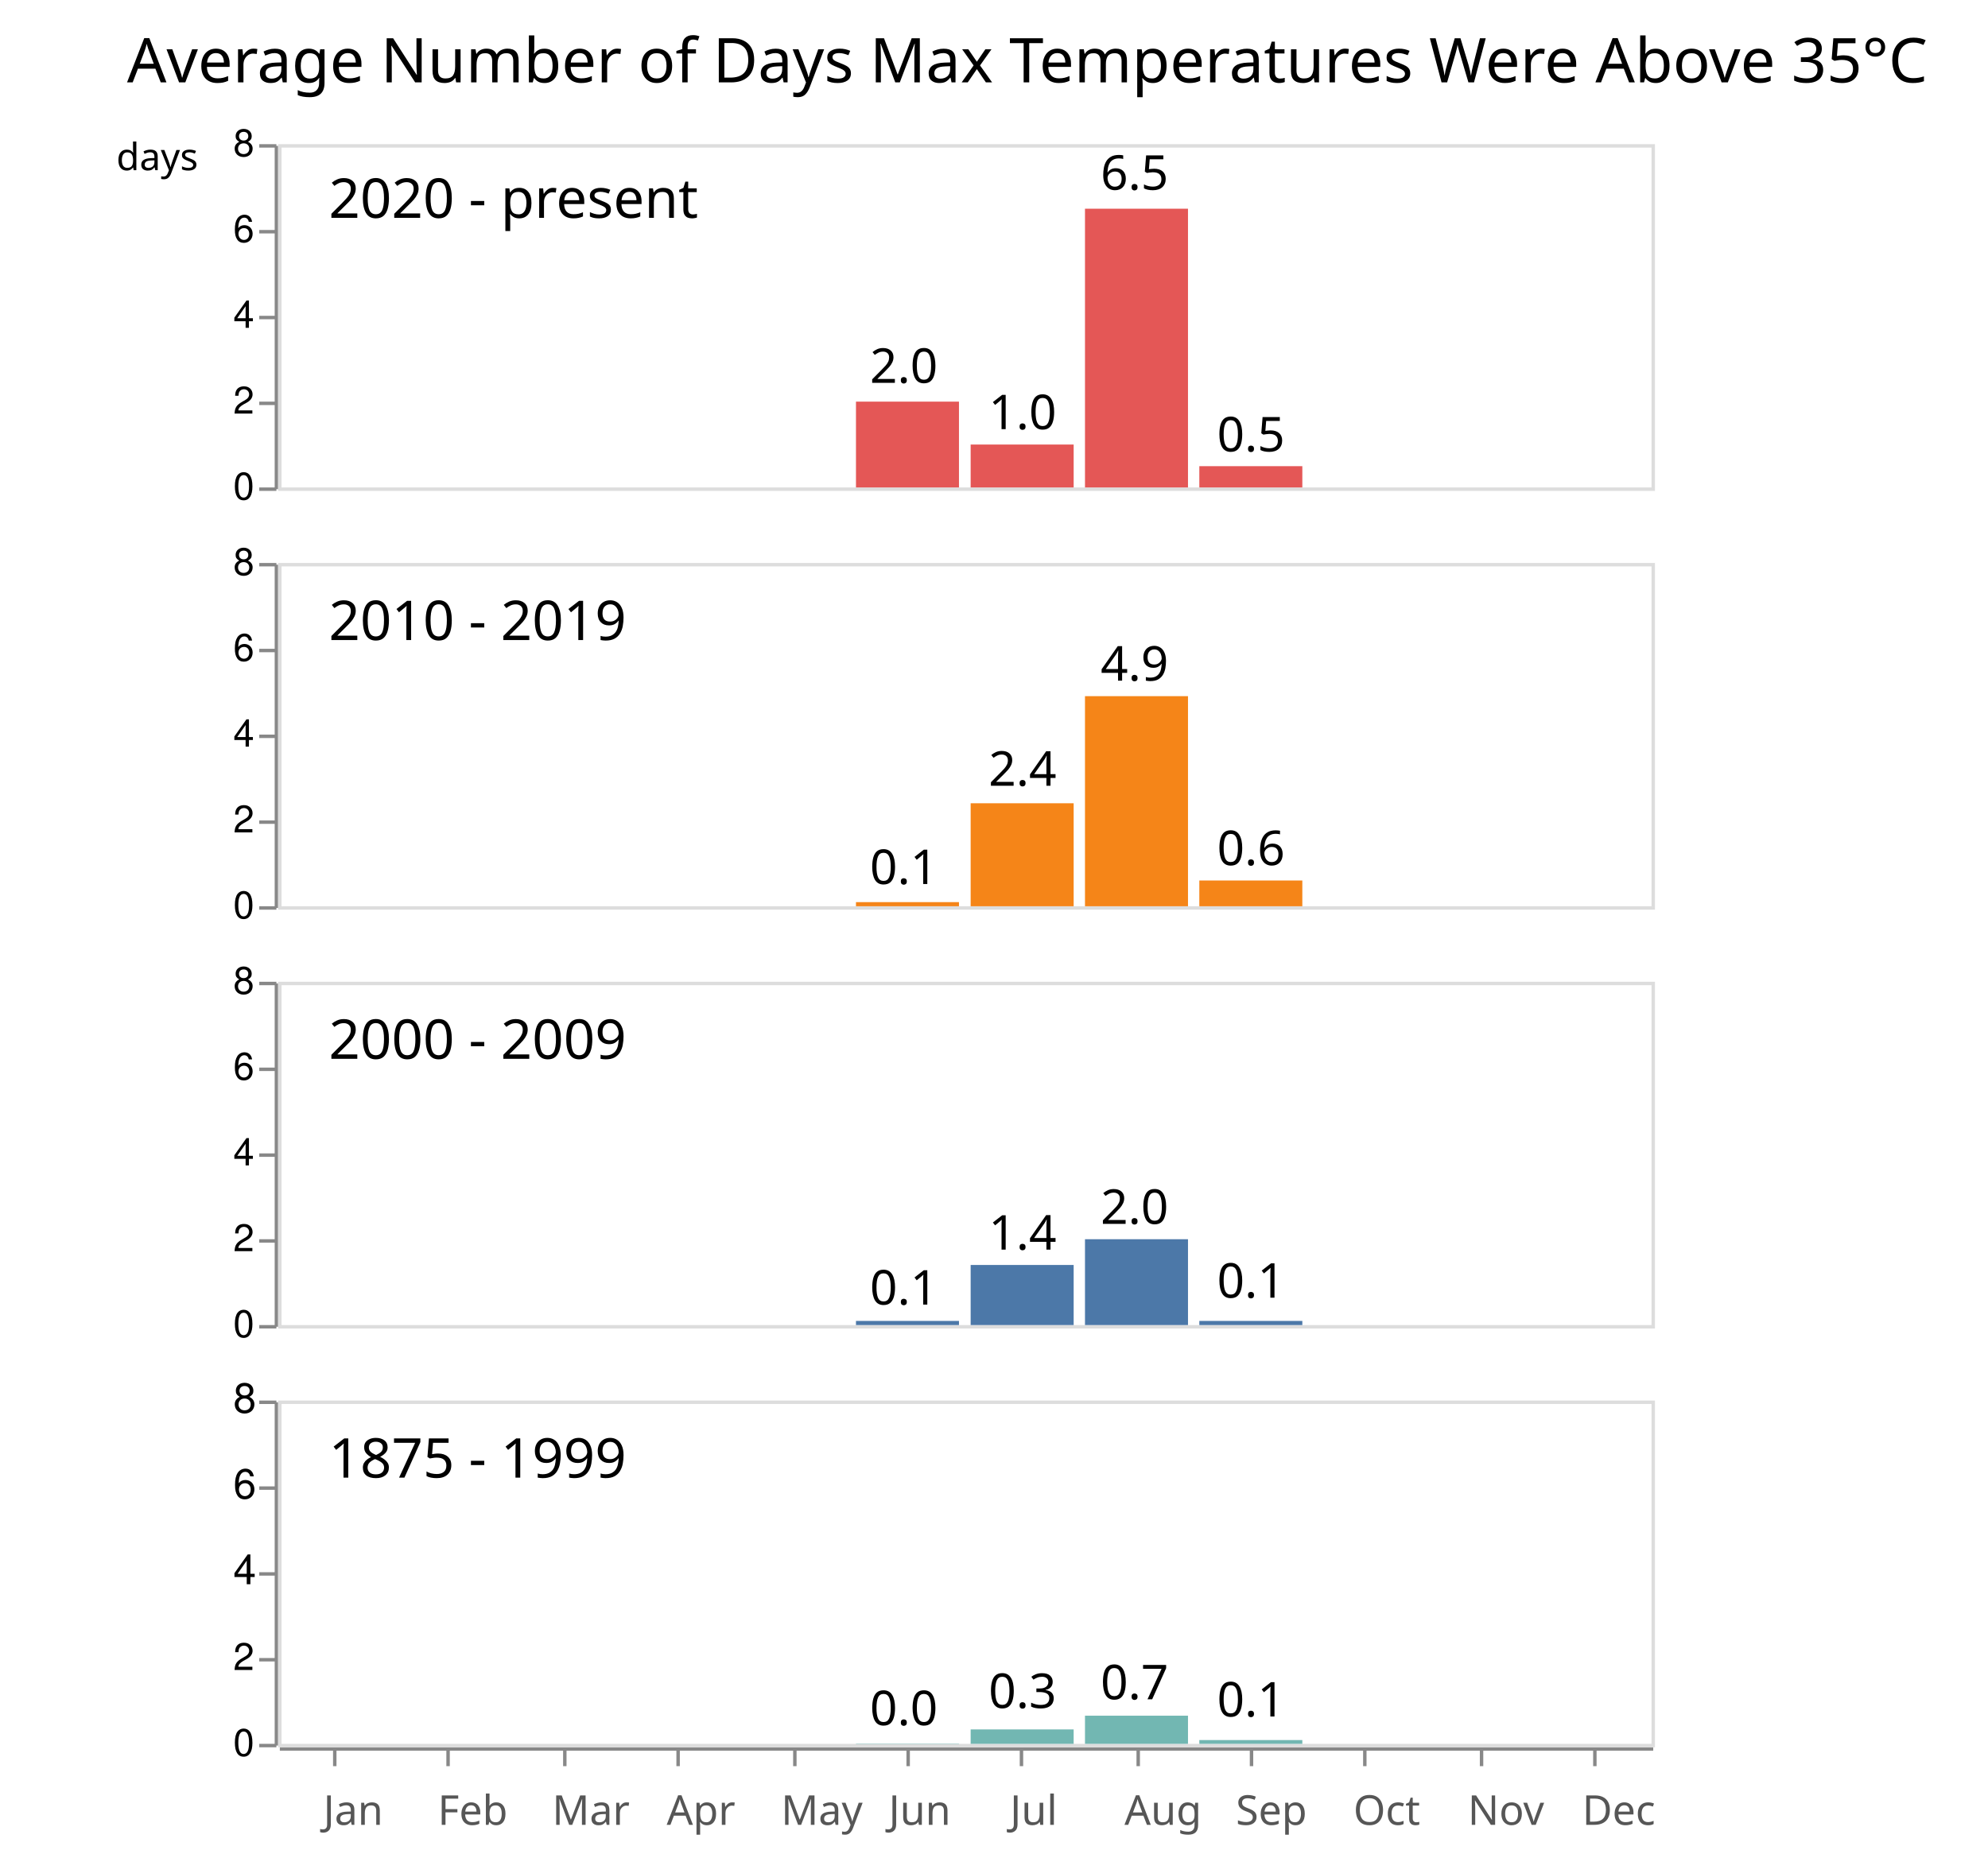
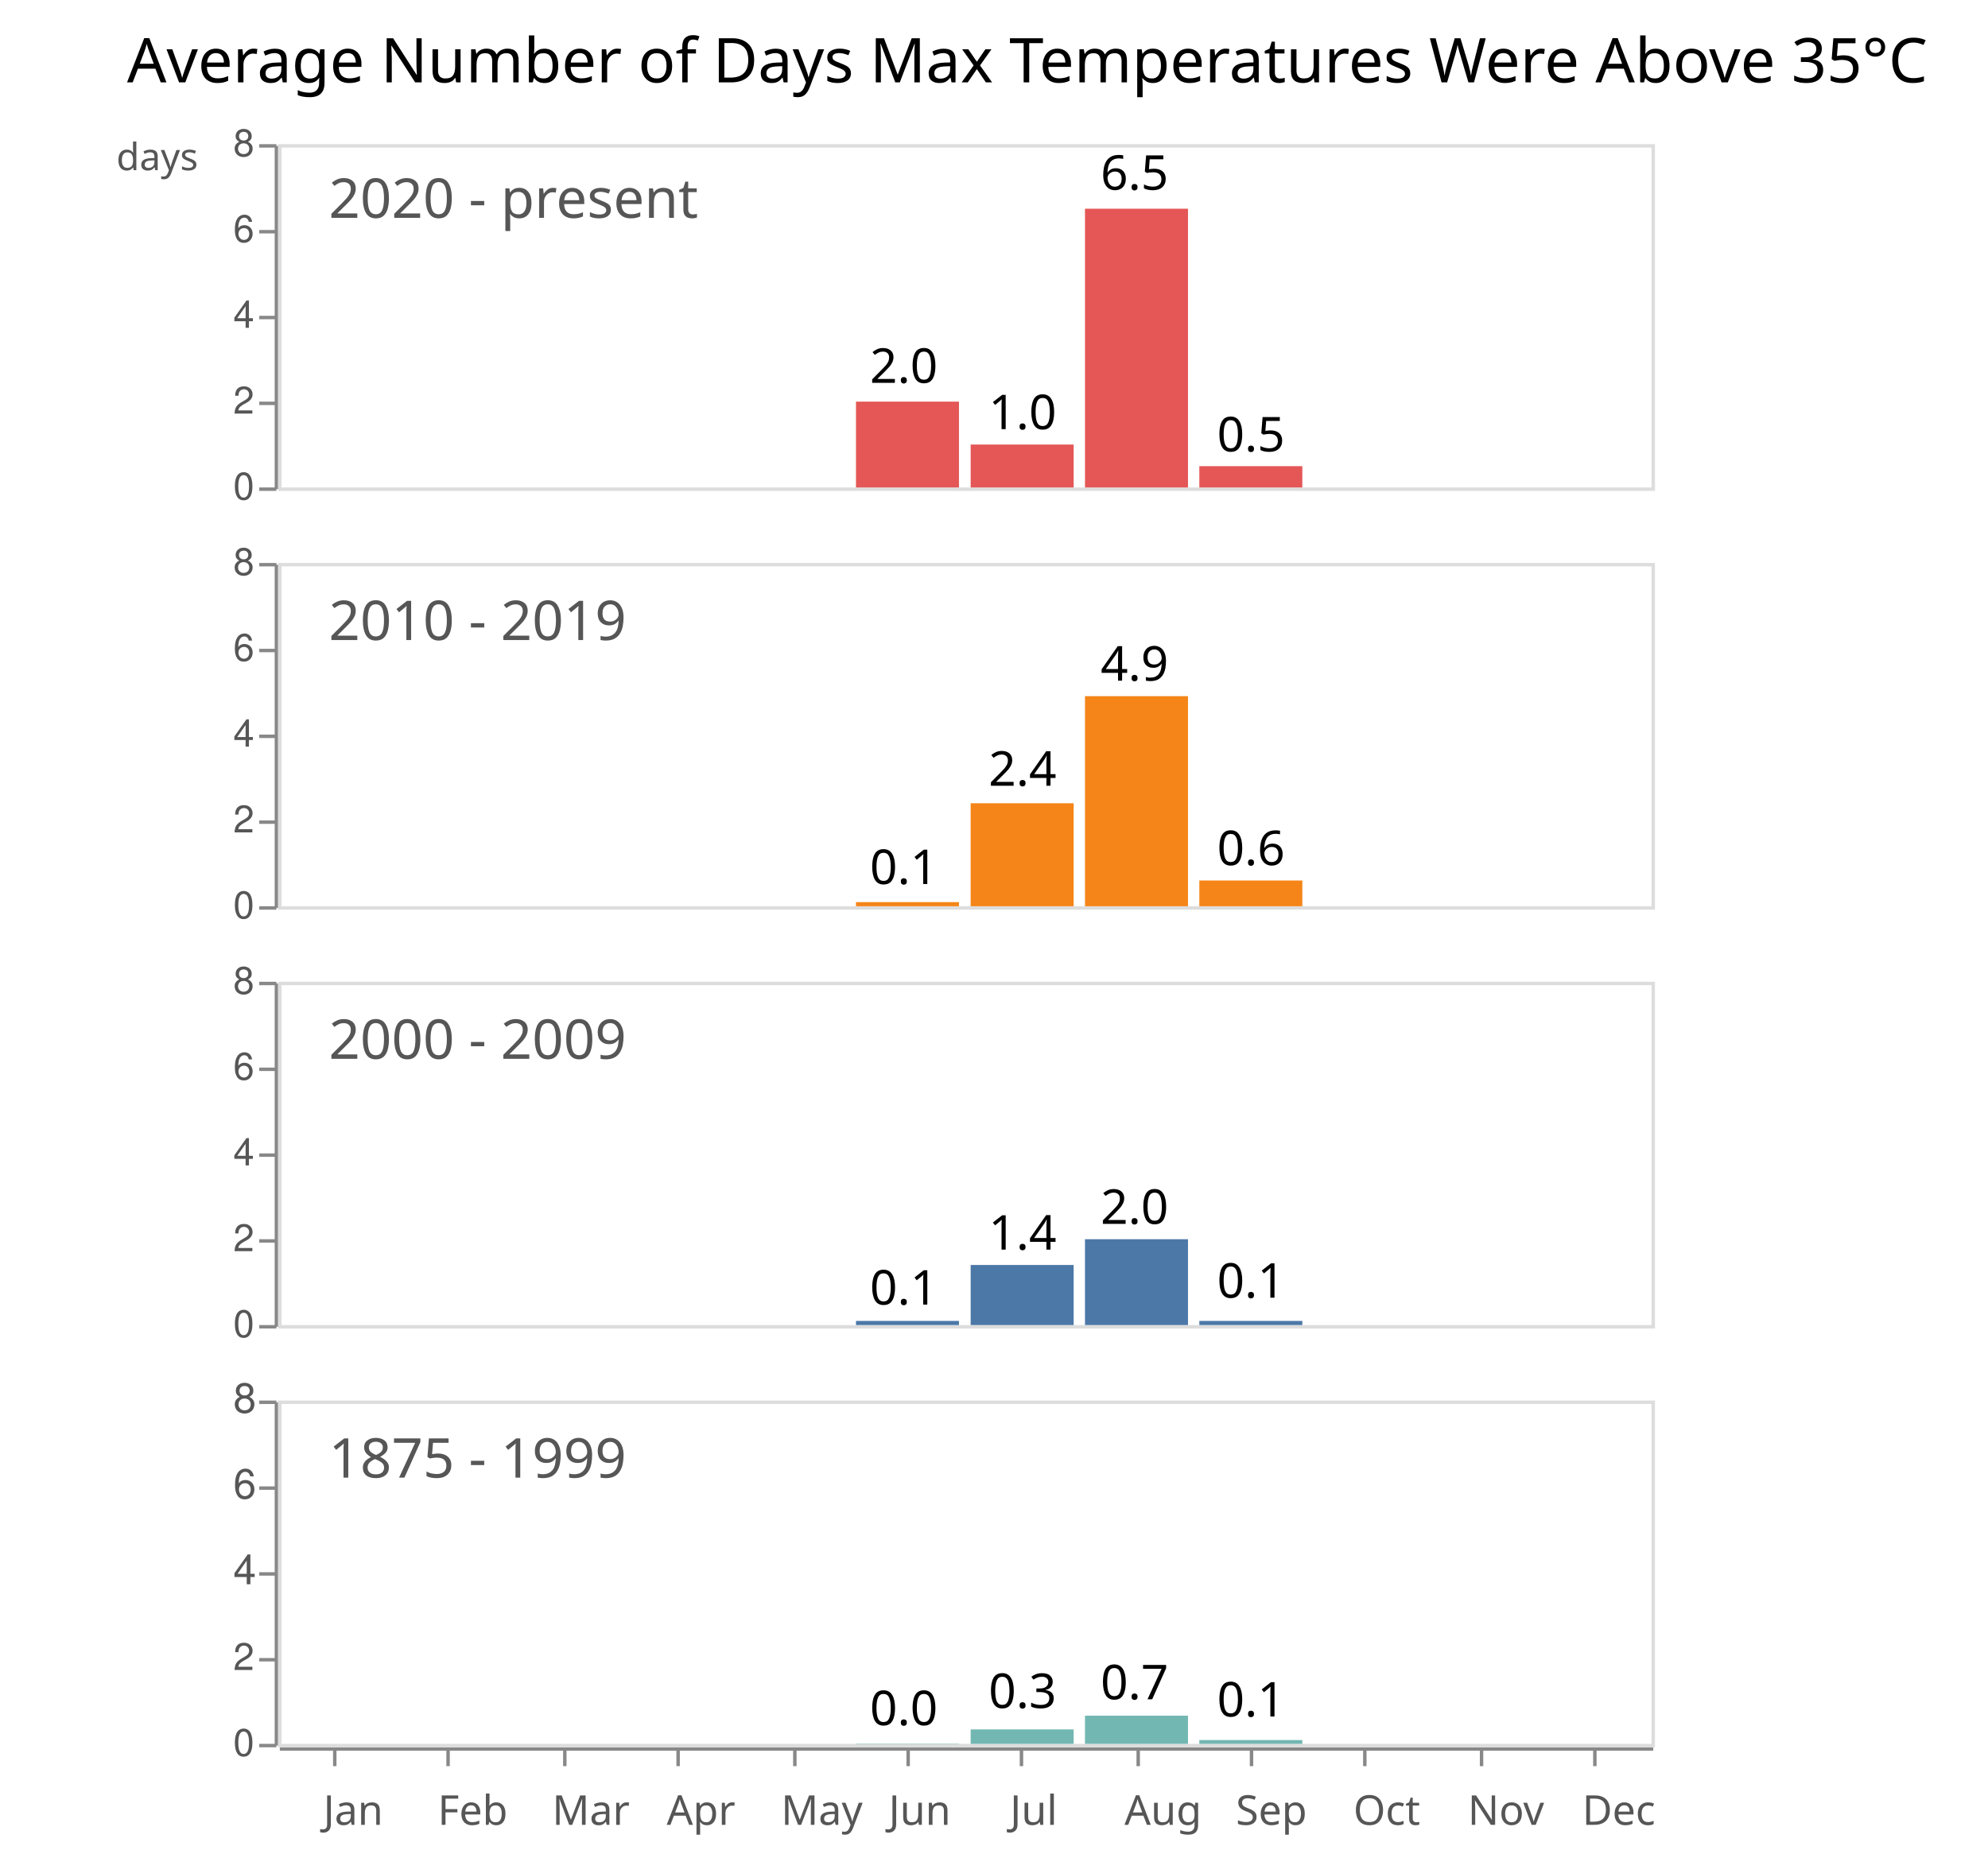
<svg xmlns="http://www.w3.org/2000/svg" version="1.1" x="0px" y="0px" viewBox="0 0 579 540" style="enable-background:new 0 0 579 540;" xml:space="preserve">
  <style type="text/css">
	.st0{fill:none;}
	.st1{display:none;}
- 	.st2{fill:none;stroke:#888888;stroke-miterlimit:10;}
- 	.st3{font-family:'Helvetica';}
- 	.st4{font-size:11px;}
- 	.st5{font-family:'Helvetica-Bold';}
- 	.st6{font-size:12px;}
- 	.st7{fill:none;stroke:#DDDDDD;stroke-miterlimit:10;}
- 	.st8{fill:#E45756;}
- 	.st9{display:none;fill:#E45756;}
- 	.st10{fill:#F58518;}
- 	.st11{display:none;fill:#F58518;}
- 	.st12{fill:#4C78A8;}
- 	.st13{display:none;fill:#4C78A8;}
- 	.st14{fill:#72B7B2;}
- 	.st15{display:none;fill:#72B7B2;}
- 	.st16{font-family:'ArialMT';}
- 	.st17{font-size:18px;}
- 	.st18{font-size:14px;}
- 	.st19{font-size:16px;}
- 	.st20{fill:#565656;}
+ 	.st2{fill:#565656;}
+ 	.st3{fill:#565656;stroke:#888888;stroke-miterlimit:10;}
+ 	.st4{font-family:'Helvetica';}
+ 	.st5{font-size:11px;}
+ 	.st6{font-family:'Helvetica-Bold';}
+ 	.st7{font-size:12px;}
+ 	.st8{display:none;fill:#565656;}
+ 	.st9{fill:none;stroke:#888888;stroke-miterlimit:10;}
+ 	.st10{fill:none;stroke:#DDDDDD;stroke-miterlimit:10;}
+ 	.st11{fill:#E45756;}
+ 	.st12{display:none;fill:#E45756;}
+ 	.st13{fill:#F58518;}
+ 	.st14{display:none;fill:#F58518;}
+ 	.st15{fill:#4C78A8;}
+ 	.st16{display:none;fill:#4C78A8;}
+ 	.st17{fill:#72B7B2;}
+ 	.st18{display:none;fill:#72B7B2;}
+ 	.st19{font-family:'ArialMT';}
+ 	.st20{font-size:18px;}
+ 	.st21{font-size:14px;}
+ 	.st22{font-family:'Arial-BoldMT';}
+ 	.st23{font-size:16px;}
</style>
  <g id="Layer_1">
    <g transform="translate(85,27)">
      <g>
        <g transform="translate(0,0)">
          <path class="st0" d="M-4,15L-4,15L-4,15L-4,15z" />
          <g>
            <g>
              <g transform="translate(-59,233)">
                <g>
                  <g>
                    <g transform="translate(-21,0)">
                      <path pointer-events="none" class="st1" d="M0,0" />
                    </g>
                  </g>
                </g>
                <path class="st1" d="M0,0" />
              </g>
            </g>
            <g id="ylabels">
-               <g transform="translate(-1,0)">
-                 <path class="st0" d="M-4,15L-4,15v100l0,0V15z" />
+               <g id="_x31_st" transform="translate(-1,0)">
+                 <path class="st2" d="M-4,15L-4,15v100l0,0V15z" />
                <g>
                  <g>
                    <g transform="translate(0.5,0.5)">
-                       <path pointer-events="none" class="st0" d="M-4,15L-4,15L-4,15L-4,15z" />
-                       <g>
-                         <g pointer-events="none">
-                           <line class="st2" x1="-4" y1="115" x2="-9" y2="115" />
-                           <line class="st2" x1="-4" y1="90" x2="-9" y2="90" />
-                           <line class="st2" x1="-4" y1="65" x2="-9" y2="65" />
-                           <line class="st2" x1="-4" y1="40" x2="-9" y2="40" />
-                           <line class="st2" x1="-4" y1="15" x2="-9" y2="15" />
-                         </g>
-                         <g pointer-events="none">
-                           <text transform="matrix(1 0 0 1 -16.5615 118)" class="st3 st4">0</text>
-                           <text transform="matrix(1 0 0 1 -16.5615 93)" class="st3 st4">2</text>
-                           <text transform="matrix(1 0 0 1 -16.5615 68)" class="st3 st4">4</text>
-                           <text transform="matrix(1 0 0 1 -16.5615 43)" class="st3 st4">6</text>
-                           <text transform="matrix(1 0 0 1 -16.5615 18)" class="st3 st4">8</text>
-                         </g>
-                         <g pointer-events="none">
-                           <line class="st2" x1="-4" y1="115" x2="-4" y2="15" />
-                         </g>
-                         <g pointer-events="none">
-                           <text transform="matrix(1 0 0 1 -50.6201 22.084)" class="st5 st4">days</text>
+                       <path pointer-events="none" class="st2" d="M-4,15L-4,15L-4,15L-4,15z" />
+                       <g>
+                         <g pointer-events="none">
+                           <line class="st3" x1="-4" y1="115" x2="-9" y2="115" />
+                           <line class="st3" x1="-4" y1="90" x2="-9" y2="90" />
+                           <line class="st3" x1="-4" y1="65" x2="-9" y2="65" />
+                           <line class="st3" x1="-4" y1="40" x2="-9" y2="40" />
+                           <line class="st3" x1="-4" y1="15" x2="-9" y2="15" />
+                         </g>
+                         <g pointer-events="none">
+                           <text transform="matrix(1 0 0 1 -16.5615 118)" class="st2 st4 st5">0</text>
+                           <text transform="matrix(1 0 0 1 -16.5615 93)" class="st2 st4 st5">2</text>
+                           <text transform="matrix(1 0 0 1 -16.5615 68)" class="st2 st4 st5">4</text>
+                           <text transform="matrix(1 0 0 1 -16.5615 43)" class="st2 st4 st5">6</text>
+                           <text transform="matrix(1 0 0 1 -16.5615 18)" class="st2 st4 st5">8</text>
+                         </g>
+                         <g pointer-events="none">
+                           <line class="st3" x1="-4" y1="115" x2="-4" y2="15" />
+                         </g>
+                         <g pointer-events="none">
+                           <text transform="matrix(1 0 0 1 -50.6201 22.084)" class="st2 st6 st5">days</text>
                        </g>
                      </g>
                      <path pointer-events="none" class="st1" d="M-4,15" />
                    </g>
                  </g>
                  <g>
                    <g transform="translate(-48,50)">
                      <path pointer-events="none" class="st1" d="M0,0" />
                    </g>
                  </g>
                </g>
                <path class="st1" d="M0,0" />
              </g>
-               <g transform="translate(-1,122)">
-                 <path class="st0" d="M-4,15L-4,15v100l0,0V15z" />
+               <g id="_x32_nd" transform="translate(-1,122)">
+                 <path class="st2" d="M-4,15L-4,15v100l0,0V15z" />
                <g>
                  <g>
                    <g transform="translate(0.5,0.5)">
-                       <path pointer-events="none" class="st0" d="M-4,15L-4,15L-4,15L-4,15z" />
-                       <g>
-                         <g pointer-events="none">
-                           <line class="st2" x1="-4" y1="115" x2="-9" y2="115" />
-                           <line class="st2" x1="-4" y1="90" x2="-9" y2="90" />
-                           <line class="st2" x1="-4" y1="65" x2="-9" y2="65" />
-                           <line class="st2" x1="-4" y1="40" x2="-9" y2="40" />
-                           <line class="st2" x1="-4" y1="15" x2="-9" y2="15" />
-                         </g>
-                         <g pointer-events="none">
-                           <text transform="matrix(1 0 0 1 -16.5615 118)" class="st3 st4">0</text>
-                           <text transform="matrix(1 0 0 1 -16.5615 93)" class="st3 st4">2</text>
-                           <text transform="matrix(1 0 0 1 -16.5615 68)" class="st3 st4">4</text>
-                           <text transform="matrix(1 0 0 1 -16.5615 43)" class="st3 st4">6</text>
-                           <text transform="matrix(1 0 0 1 -16.5615 18)" class="st3 st4">8</text>
-                         </g>
-                         <g pointer-events="none">
-                           <line class="st2" x1="-4" y1="115" x2="-4" y2="15" />
+                       <path pointer-events="none" class="st2" d="M-4,15L-4,15L-4,15L-4,15z" />
+                       <g>
+                         <g pointer-events="none">
+                           <line class="st3" x1="-4" y1="115" x2="-9" y2="115" />
+                           <line class="st3" x1="-4" y1="90" x2="-9" y2="90" />
+                           <line class="st3" x1="-4" y1="65" x2="-9" y2="65" />
+                           <line class="st3" x1="-4" y1="40" x2="-9" y2="40" />
+                           <line class="st3" x1="-4" y1="15" x2="-9" y2="15" />
+                         </g>
+                         <g pointer-events="none">
+                           <text transform="matrix(1 0 0 1 -16.5615 118)" class="st2 st4 st5">0</text>
+                           <text transform="matrix(1 0 0 1 -16.5615 93)" class="st2 st4 st5">2</text>
+                           <text transform="matrix(1 0 0 1 -16.5615 68)" class="st2 st4 st5">4</text>
+                           <text transform="matrix(1 0 0 1 -16.5615 43)" class="st2 st4 st5">6</text>
+                           <text transform="matrix(1 0 0 1 -16.5615 18)" class="st2 st4 st5">8</text>
+                         </g>
+                         <g pointer-events="none">
+                           <line class="st3" x1="-4" y1="115" x2="-4" y2="15" />
                        </g>
                      </g>
                      <path pointer-events="none" class="st1" d="M-4,15" />
                    </g>
                  </g>
                  <g>
                    <g transform="translate(-48,50)">
                      <path pointer-events="none" class="st1" d="M0,0" />
                    </g>
                  </g>
                </g>
                <path class="st1" d="M0,0" />
              </g>
-               <g transform="translate(-1,244)">
-                 <path class="st0" d="M-4,15L-4,15v100l0,0V15z" />
+               <g id="_x33_rd" transform="translate(-1,244)">
+                 <path class="st2" d="M-4,15L-4,15v100l0,0V15z" />
                <g>
                  <g>
                    <g transform="translate(0.5,0.5)">
-                       <path pointer-events="none" class="st0" d="M-4,15L-4,15L-4,15L-4,15z" />
-                       <g>
-                         <g pointer-events="none">
-                           <line class="st2" x1="-4" y1="115" x2="-9" y2="115" />
-                           <line class="st2" x1="-4" y1="90" x2="-9" y2="90" />
-                           <line class="st2" x1="-4" y1="65" x2="-9" y2="65" />
-                           <line class="st2" x1="-4" y1="40" x2="-9" y2="40" />
-                           <line class="st2" x1="-4" y1="15" x2="-9" y2="15" />
-                         </g>
-                         <g pointer-events="none">
-                           <text transform="matrix(1 0 0 1 -16.5615 118)" class="st3 st4">0</text>
-                           <text transform="matrix(1 0 0 1 -16.5615 93)" class="st3 st4">2</text>
-                           <text transform="matrix(1 0 0 1 -16.5615 68)" class="st3 st4">4</text>
-                           <text transform="matrix(1 0 0 1 -16.5615 43)" class="st3 st4">6</text>
-                           <text transform="matrix(1 0 0 1 -16.5615 18)" class="st3 st4">8</text>
-                         </g>
-                         <g pointer-events="none">
-                           <line class="st2" x1="-4" y1="115" x2="-4" y2="15" />
+                       <path pointer-events="none" class="st2" d="M-4,15L-4,15L-4,15L-4,15z" />
+                       <g>
+                         <g pointer-events="none">
+                           <line class="st3" x1="-4" y1="115" x2="-9" y2="115" />
+                           <line class="st3" x1="-4" y1="90" x2="-9" y2="90" />
+                           <line class="st3" x1="-4" y1="65" x2="-9" y2="65" />
+                           <line class="st3" x1="-4" y1="40" x2="-9" y2="40" />
+                           <line class="st3" x1="-4" y1="15" x2="-9" y2="15" />
+                         </g>
+                         <g pointer-events="none">
+                           <text transform="matrix(1 0 0 1 -16.5615 118)" class="st2 st4 st5">0</text>
+                           <text transform="matrix(1 0 0 1 -16.5615 93)" class="st2 st4 st5">2</text>
+                           <text transform="matrix(1 0 0 1 -16.5615 68)" class="st2 st4 st5">4</text>
+                           <text transform="matrix(1 0 0 1 -16.5615 43)" class="st2 st4 st5">6</text>
+                           <text transform="matrix(1 0 0 1 -16.5615 18)" class="st2 st4 st5">8</text>
+                         </g>
+                         <g pointer-events="none">
+                           <line class="st3" x1="-4" y1="115" x2="-4" y2="15" />
                        </g>
                      </g>
                      <path pointer-events="none" class="st1" d="M-4,15" />
                    </g>
                  </g>
                  <g>
                    <g transform="translate(-48,50)">
                      <path pointer-events="none" class="st1" d="M0,0" />
                    </g>
                  </g>
                </g>
-                 <path d="M-4,15" />
-               </g>
-               <g transform="translate(-1,366)">
-                 <path class="st0" d="M-4,15L-4,15v100l0,0V15z" />
+                 <path class="st2" d="M-4,15" />
+               </g>
+               <g id="_x34_th" transform="translate(-1,366)">
+                 <path class="st2" d="M-4,15L-4,15v100l0,0V15z" />
                <g>
                  <g>
                    <g transform="translate(0.5,0.5)">
-                       <path pointer-events="none" class="st0" d="M-4,15L-4,15L-4,15L-4,15z" />
-                       <g>
-                         <g pointer-events="none">
-                           <line class="st2" x1="-4" y1="115" x2="-9" y2="115" />
-                           <line class="st2" x1="-4" y1="90" x2="-9" y2="90" />
-                           <line class="st2" x1="-4" y1="65" x2="-9" y2="65" />
-                           <line class="st2" x1="-4" y1="40" x2="-9" y2="40" />
-                           <line class="st2" x1="-4" y1="15" x2="-9" y2="15" />
-                         </g>
-                         <g pointer-events="none">
-                           <text transform="matrix(1 0 0 1 -16.5615 118)" class="st3 st4">0</text>
-                           <text transform="matrix(1 0 0 1 -16.5615 93)" class="st3 st4">2</text>
-                           <text transform="matrix(1 0 0 1 -16.5615 68)" class="st3 st6">4</text>
-                           <text transform="matrix(1 0 0 1 -16.5615 43)" class="st3 st6">6</text>
-                           <text transform="matrix(1 0 0 1 -16.5615 18)" class="st3 st6">8</text>
-                         </g>
-                         <g pointer-events="none">
-                           <line class="st2" x1="-4" y1="115" x2="-4" y2="15" />
+                       <path pointer-events="none" class="st2" d="M-4,15L-4,15L-4,15L-4,15z" />
+                       <g>
+                         <g pointer-events="none">
+                           <line class="st3" x1="-4" y1="115" x2="-9" y2="115" />
+                           <line class="st3" x1="-4" y1="90" x2="-9" y2="90" />
+                           <line class="st3" x1="-4" y1="65" x2="-9" y2="65" />
+                           <line class="st3" x1="-4" y1="40" x2="-9" y2="40" />
+                           <line class="st3" x1="-4" y1="15" x2="-9" y2="15" />
+                         </g>
+                         <g pointer-events="none">
+                           <text transform="matrix(1 0 0 1 -16.5615 118)" class="st2 st4 st5">0</text>
+                           <text transform="matrix(1 0 0 1 -16.5615 93)" class="st2 st4 st5">2</text>
+                           <text transform="matrix(1 0 0 1 -16.5615 68)" class="st2 st4 st7">4</text>
+                           <text transform="matrix(1 0 0 1 -16.5615 43)" class="st2 st4 st7">6</text>
+                           <text transform="matrix(1 0 0 1 -16.5615 18)" class="st2 st4 st7">8</text>
+                         </g>
+                         <g pointer-events="none">
+                           <line class="st3" x1="-4" y1="115" x2="-4" y2="15" />
                        </g>
                      </g>
                      <path pointer-events="none" class="st1" d="M-4,15" />
                    </g>
                  </g>
                  <g>
                    <g transform="translate(-48,50)">
-                       <path pointer-events="none" class="st0" d="M-4,15L-4,15L-4,15L-4,15z" />
-                       <path pointer-events="none" class="st1" d="M-4,15" />
+                       <path pointer-events="none" class="st2" d="M-4,15L-4,15L-4,15L-4,15z" />
+                       <path pointer-events="none" class="st8" d="M-4,15" />
                    </g>
                  </g>
                </g>
                <path class="st1" d="M-4,15" />
              </g>
            </g>
            <g id="xlabels">
              <g transform="translate(0,467)">
                <path class="st0" d="M-4,15h400l0,0H-4z" />
                <g id="texts">
                  <g>
                    <g transform="translate(0.5,0.5)">
                      <path pointer-events="none" class="st0" d="M-4,15L-4,15L-4,15L-4,15z" />
                      <g>
                        <g pointer-events="none">
-                           <line class="st2" x1="12" y1="15" x2="12" y2="20" />
-                           <line class="st2" x1="45" y1="15" x2="45" y2="20" />
-                           <line class="st2" x1="79" y1="15" x2="79" y2="20" />
-                           <line class="st2" x1="112" y1="15" x2="112" y2="20" />
-                           <line class="st2" x1="146" y1="15" x2="146" y2="20" />
-                           <line class="st2" x1="179" y1="15" x2="179" y2="20" />
-                           <line class="st2" x1="212" y1="15" x2="212" y2="20" />
-                           <line class="st2" x1="246" y1="15" x2="246" y2="20" />
-                           <line class="st2" x1="279" y1="15" x2="279" y2="20" />
-                           <line class="st2" x1="312" y1="15" x2="312" y2="20" />
-                           <line class="st2" x1="346" y1="15" x2="346" y2="20" />
-                           <line class="st2" x1="379" y1="15" x2="379" y2="20" />
-                         </g>
-                         <g pointer-events="none">
-                           <line class="st2" x1="-4" y1="15" x2="396" y2="15" />
+                           <line class="st9" x1="12" y1="15" x2="12" y2="20" />
+                           <line class="st9" x1="45" y1="15" x2="45" y2="20" />
+                           <line class="st9" x1="79" y1="15" x2="79" y2="20" />
+                           <line class="st9" x1="112" y1="15" x2="112" y2="20" />
+                           <line class="st9" x1="146" y1="15" x2="146" y2="20" />
+                           <line class="st9" x1="179" y1="15" x2="179" y2="20" />
+                           <line class="st9" x1="212" y1="15" x2="212" y2="20" />
+                           <line class="st9" x1="246" y1="15" x2="246" y2="20" />
+                           <line class="st9" x1="279" y1="15" x2="279" y2="20" />
+                           <line class="st9" x1="312" y1="15" x2="312" y2="20" />
+                           <line class="st9" x1="346" y1="15" x2="346" y2="20" />
+                           <line class="st9" x1="379" y1="15" x2="379" y2="20" />
+                         </g>
+                         <g pointer-events="none">
+                           <line class="st9" x1="-4" y1="15" x2="396" y2="15" />
                        </g>
                      </g>
                      <path pointer-events="none" class="st1" d="M-4,15" />
                    </g>
                  </g>
                </g>
                <path class="st1" d="M-4,15" />
              </g>
            </g>
            <g>
              <g transform="translate(0,0)">
-                 <path class="st7" d="M-3.5,15.5h400v100h-400V15.5z" />
-                 <g>
-                   <g>
-                     <path class="st8" d="M-2.3,115h30l0,0H-2.3z" />
-                     <path class="st8" d="M31,115h30l0,0H31z" />
-                     <path class="st8" d="M64.3,115h30l0,0H64.3z" />
-                     <path class="st8" d="M97.7,115h30l0,0H97.7z" />
-                     <path class="st8" d="M131,115h30l0,0H131z" />
-                     <path class="st8" d="M164.3,90h30v25h-30V90z" />
-                     <path class="st8" d="M197.7,102.5h30V115h-30V102.5z" />
-                     <path class="st8" d="M231,33.8h30V115h-30V33.8z" />
-                     <path class="st8" d="M264.3,108.8h30v6.2h-30V108.8z" />
-                     <path class="st8" d="M297.7,115h30l0,0H297.7z" />
-                     <path class="st8" d="M331,115h30l0,0H331z" />
-                     <path class="st8" d="M364.3,115h30l0,0H364.3z" />
-                   </g>
-                 </g>
-                 <path class="st9" d="M-4,15" />
+                 <path class="st10" d="M-3.5,15.5h400v100h-400V15.5z" />
+                 <g>
+                   <g>
+                     <path class="st11" d="M-2.3,115h30l0,0H-2.3z" />
+                     <path class="st11" d="M31,115h30l0,0H31z" />
+                     <path class="st11" d="M64.3,115h30l0,0H64.3z" />
+                     <path class="st11" d="M97.7,115h30l0,0H97.7z" />
+                     <path class="st11" d="M131,115h30l0,0H131z" />
+                     <path class="st11" d="M164.3,90h30v25h-30V90z" />
+                     <path class="st11" d="M197.7,102.5h30V115h-30V102.5z" />
+                     <path class="st11" d="M231,33.8h30V115h-30V33.8z" />
+                     <path class="st11" d="M264.3,108.8h30v6.2h-30V108.8z" />
+                     <path class="st11" d="M297.7,115h30l0,0H297.7z" />
+                     <path class="st11" d="M331,115h30l0,0H331z" />
+                     <path class="st11" d="M364.3,115h30l0,0H364.3z" />
+                   </g>
+                 </g>
+                 <path class="st12" d="M-4,15" />
              </g>
              <g transform="translate(0,122)">
-                 <path class="st7" d="M-3.5,15.5h400v100h-400V15.5z" />
-                 <g>
-                   <g>
-                     <path class="st10" d="M-2.3,115h30l0,0H-2.3z" />
-                     <path class="st10" d="M31,115h30l0,0H31z" />
-                     <path class="st10" d="M64.3,115h30l0,0H64.3z" />
-                     <path class="st10" d="M97.7,115h30l0,0H97.7z" />
-                     <path class="st10" d="M131,115h30l0,0H131z" />
-                     <path class="st10" d="M164.3,113.8h30v1.2h-30V113.8z" />
-                     <path class="st10" d="M197.7,85h30v30h-30V85z" />
-                     <path class="st10" d="M231,53.8h30V115h-30V53.8z" />
-                     <path class="st10" d="M264.3,107.5h30v7.5h-30V107.5z" />
-                     <path class="st10" d="M297.7,115h30l0,0H297.7z" />
-                     <path class="st10" d="M331,115h30l0,0H331z" />
-                     <path class="st10" d="M364.3,115h30l0,0H364.3z" />
-                   </g>
-                 </g>
-                 <path class="st11" d="M-4,15" />
+                 <path class="st10" d="M-3.5,15.5h400v100h-400V15.5z" />
+                 <g>
+                   <g>
+                     <path class="st13" d="M-2.3,115h30l0,0H-2.3z" />
+                     <path class="st13" d="M31,115h30l0,0H31z" />
+                     <path class="st13" d="M64.3,115h30l0,0H64.3z" />
+                     <path class="st13" d="M97.7,115h30l0,0H97.7z" />
+                     <path class="st13" d="M131,115h30l0,0H131z" />
+                     <path class="st13" d="M164.3,113.8h30v1.2h-30V113.8z" />
+                     <path class="st13" d="M197.7,85h30v30h-30V85z" />
+                     <path class="st13" d="M231,53.8h30V115h-30V53.8z" />
+                     <path class="st13" d="M264.3,107.5h30v7.5h-30V107.5z" />
+                     <path class="st13" d="M297.7,115h30l0,0H297.7z" />
+                     <path class="st13" d="M331,115h30l0,0H331z" />
+                     <path class="st13" d="M364.3,115h30l0,0H364.3z" />
+                   </g>
+                 </g>
+                 <path class="st14" d="M-4,15" />
              </g>
              <g transform="translate(0,244)">
-                 <path class="st7" d="M-3.5,15.5h400v100h-400V15.5z" />
-                 <g>
-                   <g>
-                     <path class="st12" d="M-2.3,115h30l0,0H-2.3z" />
-                     <path class="st12" d="M31,115h30l0,0H31z" />
-                     <path class="st12" d="M64.3,115h30l0,0H64.3z" />
-                     <path class="st12" d="M97.7,115h30l0,0H97.7z" />
-                     <path class="st12" d="M131,115h30l0,0H131z" />
-                     <path class="st12" d="M164.3,113.8h30v1.2h-30V113.8z" />
-                     <path class="st12" d="M197.7,97.5h30V115h-30V97.5z" />
-                     <path class="st12" d="M231,90h30v25h-30V90z" />
-                     <path class="st12" d="M264.3,113.8h30v1.2h-30V113.8z" />
-                     <path class="st12" d="M297.7,115h30l0,0H297.7z" />
-                     <path class="st12" d="M331,115h30l0,0H331z" />
-                     <path class="st12" d="M364.3,115h30l0,0H364.3z" />
-                   </g>
-                 </g>
-                 <path class="st13" d="M-4,15" />
+                 <path class="st10" d="M-3.5,15.5h400v100h-400V15.5z" />
+                 <g>
+                   <g>
+                     <path class="st15" d="M-2.3,115h30l0,0H-2.3z" />
+                     <path class="st15" d="M31,115h30l0,0H31z" />
+                     <path class="st15" d="M64.3,115h30l0,0H64.3z" />
+                     <path class="st15" d="M97.7,115h30l0,0H97.7z" />
+                     <path class="st15" d="M131,115h30l0,0H131z" />
+                     <path class="st15" d="M164.3,113.8h30v1.2h-30V113.8z" />
+                     <path class="st15" d="M197.7,97.5h30V115h-30V97.5z" />
+                     <path class="st15" d="M231,90h30v25h-30V90z" />
+                     <path class="st15" d="M264.3,113.8h30v1.2h-30V113.8z" />
+                     <path class="st15" d="M297.7,115h30l0,0H297.7z" />
+                     <path class="st15" d="M331,115h30l0,0H331z" />
+                     <path class="st15" d="M364.3,115h30l0,0H364.3z" />
+                   </g>
+                 </g>
+                 <path class="st16" d="M-4,15" />
              </g>
              <g transform="translate(0,366)">
-                 <path class="st7" d="M-3.5,15.5h400v100h-400V15.5z" />
-                 <g>
-                   <g>
-                     <path class="st14" d="M-2.3,115h30l0,0H-2.3z" />
-                     <path class="st14" d="M31,115h30l0,0H31z" />
-                     <path class="st14" d="M64.3,115h30l0,0H64.3z" />
-                     <path class="st14" d="M97.7,115h30l0,0H97.7z" />
-                     <path class="st14" d="M131,115h30l0,0H131z" />
-                     <path class="st14" d="M164.3,114.9h30v0.1h-30V114.9z" />
-                     <path class="st14" d="M197.7,110.8h30v4.2h-30V110.8z" />
-                     <path class="st14" d="M231,106.8h30v8.2h-30V106.8z" />
-                     <path class="st14" d="M264.3,113.9h30v1.1h-30V113.9z" />
-                     <path class="st14" d="M297.7,115h30l0,0H297.7z" />
-                     <path class="st14" d="M331,115h30l0,0H331z" />
-                     <path class="st14" d="M364.3,115h30l0,0H364.3z" />
-                   </g>
-                 </g>
-                 <path class="st15" d="M-4,15" />
+                 <path class="st10" d="M-3.5,15.5h400v100h-400V15.5z" />
+                 <g>
+                   <g>
+                     <path class="st17" d="M-2.3,115h30l0,0H-2.3z" />
+                     <path class="st17" d="M31,115h30l0,0H31z" />
+                     <path class="st17" d="M64.3,115h30l0,0H64.3z" />
+                     <path class="st17" d="M97.7,115h30l0,0H97.7z" />
+                     <path class="st17" d="M131,115h30l0,0H131z" />
+                     <path class="st17" d="M164.3,114.9h30v0.1h-30V114.9z" />
+                     <path class="st17" d="M197.7,110.8h30v4.2h-30V110.8z" />
+                     <path class="st17" d="M231,106.8h30v8.2h-30V106.8z" />
+                     <path class="st17" d="M264.3,113.9h30v1.1h-30V113.9z" />
+                     <path class="st17" d="M297.7,115h30l0,0H297.7z" />
+                     <path class="st17" d="M331,115h30l0,0H331z" />
+                     <path class="st17" d="M364.3,115h30l0,0H364.3z" />
+                   </g>
+                 </g>
+                 <path class="st18" d="M-4,15" />
              </g>
            </g>
            <g>
              <g transform="translate(419,0)">
                <g>
                  <g>
                    <g transform="translate(0,16)">
                      <g>
                        <g>
                          <g transform="translate(0,0)">
                            <path pointer-events="none" class="st1" d="M0,0" />
                          </g>
                          <g transform="translate(0,13)">
                            <path pointer-events="none" class="st1" d="M0,0" />
                          </g>
                          <g transform="translate(0,26)">
                            <path pointer-events="none" class="st1" d="M0,0" />
                          </g>
                          <g transform="translate(0,39)">
                            <path pointer-events="none" class="st1" d="M0,0" />
                          </g>
                        </g>
                      </g>
                      <path pointer-events="none" class="st1" d="M0,0" />
                    </g>
                  </g>
                </g>
                <path pointer-events="none" class="st1" d="M0,0" />
              </g>
            </g>
            <g id="header">
              <g transform="translate(-80,-22)">
                <path pointer-events="none" class="st0" d="M32,9L32,9L32,9L32,9z" />
                <g>
                  <g pointer-events="none">
-                     <text transform="matrix(1 0 0 1 32 19)" class="st16 st17">Average Number of Days Max Temperatures Were Above 35°C</text>
+                     <text transform="matrix(1 0 0 1 32 19)" class="st19 st20">Average Number of Days Max Temperatures Were Above 35°C</text>
                  </g>
                </g>
                <path pointer-events="none" class="st1" d="M-4,15" />
              </g>
            </g>
          </g>
          <path class="st1" d="M0,0" />
        </g>
      </g>
    </g>
    <rect x="253.3" y="101.5" class="st0" width="24" height="25" />
-     <text transform="matrix(1 0 0 1 253.3476 111.5239)" class="st16 st18">2.0</text>
+     <text transform="matrix(1 0 0 1 253.3476 111.5239)" class="st19 st21">2.0</text>
    <rect x="287.9" y="115" class="st0" width="24" height="25" />
-     <text transform="matrix(1 0 0 1 287.9309 125.0239)" class="st16 st18">1.0</text>
+     <text transform="matrix(1 0 0 1 287.9309 125.0239)" class="st19 st21">1.0</text>
    <rect x="320.5" y="45.2" class="st0" width="24" height="25" />
-     <text transform="matrix(1 0 0 1 320.5473 55.2739)" class="st16 st18">6.5</text>
+     <text transform="matrix(1 0 0 1 320.5473 55.2739)" class="st19 st21">6.5</text>
    <rect x="253.3" y="247.5" class="st0" width="24" height="25" />
-     <text transform="matrix(1 0 0 1 253.3476 257.5239)" class="st16 st18">0.1</text>
+     <text transform="matrix(1 0 0 1 253.3476 257.5239)" class="st19 st21">0.1</text>
    <rect x="287.9" y="218.9" class="st0" width="24" height="25" />
-     <text transform="matrix(1 0 0 1 287.9309 228.8989)" class="st16 st18">2.4</text>
+     <text transform="matrix(1 0 0 1 287.9309 228.8989)" class="st19 st21">2.4</text>
    <rect x="320.5" y="188.3" class="st0" width="24" height="25" />
-     <text transform="matrix(1 0 0 1 320.5475 198.2773)" class="st16 st18">4.9</text>
+     <text transform="matrix(1 0 0 1 320.5475 198.2773)" class="st19 st21">4.9</text>
    <rect x="354.5" y="121.5" class="st0" width="24" height="25" />
-     <text transform="matrix(1 0 0 1 354.4651 131.5005)" class="st16 st18">0.5</text>
+     <text transform="matrix(1 0 0 1 354.4651 131.5005)" class="st19 st21">0.5</text>
    <rect x="354.5" y="242" class="st0" width="24" height="25" />
-     <text transform="matrix(1 0 0 1 354.4656 252.0239)" class="st16 st18">0.6</text>
+     <text transform="matrix(1 0 0 1 354.4656 252.0239)" class="st19 st21">0.6</text>
    <rect x="253.3" y="370" class="st0" width="24" height="25" />
-     <text transform="matrix(1 0 0 1 253.3476 380.0337)" class="st16 st18">0.1</text>
+     <text transform="matrix(1 0 0 1 253.3476 380.0337)" class="st19 st21">0.1</text>
    <rect x="354.5" y="368" class="st0" width="24" height="25" />
-     <text transform="matrix(1 0 0 1 354.4651 378.0337)" class="st16 st18">0.1</text>
+     <text transform="matrix(1 0 0 1 354.4651 378.0337)" class="st19 st21">0.1</text>
    <rect x="354.5" y="490" class="st0" width="24" height="25" />
-     <text transform="matrix(1 0 0 1 354.4651 500.0337)" class="st16 st18">0.1</text>
+     <text transform="matrix(1 0 0 1 354.4651 500.0337)" class="st19 st21">0.1</text>
    <rect x="287.9" y="354" class="st0" width="24" height="25" />
-     <text transform="matrix(1 0 0 1 287.9309 364.0239)" class="st16 st18">1.4</text>
+     <text transform="matrix(1 0 0 1 287.9309 364.0239)" class="st19 st21">1.4</text>
    <rect x="320.5" y="346.5" class="st0" width="24" height="25" />
-     <text transform="matrix(1 0 0 1 320.5473 356.5239)" class="st16 st18">2.0</text>
+     <text transform="matrix(1 0 0 1 320.5473 356.5239)" class="st19 st21">2.0</text>
    <rect x="253.3" y="492.5" class="st0" width="24" height="25" />
-     <text transform="matrix(1 0 0 1 253.3476 502.5571)" class="st16 st18">0.0</text>
+     <text transform="matrix(1 0 0 1 253.3476 502.5571)" class="st19 st21">0.0</text>
    <rect x="287.9" y="487.5" class="st0" width="24" height="25" />
-     <text transform="matrix(1 0 0 1 287.9313 497.5571)" class="st16 st18">0.3</text>
+     <text transform="matrix(1 0 0 1 287.9313 497.5571)" class="st19 st21">0.3</text>
    <rect x="320.5" y="485" class="st0" width="24" height="25" />
-     <text transform="matrix(1 0 0 1 320.5478 495.0151)" class="st16 st18">0.7</text>
+     <text transform="matrix(1 0 0 1 320.5478 495.0151)" class="st19 st21">0.7</text>
    <rect x="95.8" y="52" class="st0" width="141.2" height="21" />
-     <text transform="matrix(1 0 0 1 95.75 63.4561)" class="st16 st19">2020 - present</text>
+     <text transform="matrix(1 0 0 1 95.75 63.4561)" class="st2 st22 st23">2020 - present</text>
    <rect x="95.8" y="175" class="st0" width="103" height="21" />
-     <text transform="matrix(1 0 0 1 95.75 186.4463)" class="st16 st19">2010 - 2019</text>
+     <text transform="matrix(1 0 0 1 95.75 186.4463)" class="st2 st22 st23">2010 - 2019</text>
    <rect x="95.8" y="297" class="st0" width="103" height="21" />
-     <text transform="matrix(1 0 0 1 95.75 308.4463)" class="st16 st19">2000 - 2009</text>
+     <text transform="matrix(1 0 0 1 95.75 308.4463)" class="st2 st22 st23">2000 - 2009</text>
    <rect x="95.8" y="419" class="st0" width="103" height="21" />
-     <text transform="matrix(1 0 0 1 95.75 430.4463)" class="st16 st19">1875 - 1999</text>
+     <text transform="matrix(1 0 0 1 95.75 430.4463)" class="st2 st22 st23">1875 - 1999</text>
    <rect x="94.2" y="523" class="st0" width="37" height="25" />
-     <text transform="matrix(1 0 0 1 94.1667 531.5918)" class="st20 st16 st6">Jan</text>
+     <text transform="matrix(1 0 0 1 94.1667 531.5918)" class="st2 st19 st7">Jan</text>
    <rect x="127.5" y="523" class="st0" width="37" height="25" />
-     <text transform="matrix(1 0 0 1 127.5 531.5918)" class="st20 st16 st6">Feb</text>
+     <text transform="matrix(1 0 0 1 127.5 531.5918)" class="st2 st19 st7">Feb</text>
    <rect x="160.8" y="523" class="st0" width="37" height="25" />
-     <text transform="matrix(1 0 0 1 160.8333 531.5918)" class="st20 st16 st6">Mar</text>
+     <text transform="matrix(1 0 0 1 160.8333 531.5918)" class="st2 st19 st7">Mar</text>
    <rect x="194.2" y="523" class="st0" width="37" height="25" />
-     <text transform="matrix(1 0 0 1 194.1667 531.5918)" class="st20 st16 st6">Apr</text>
+     <text transform="matrix(1 0 0 1 194.1667 531.5918)" class="st2 st19 st7">Apr</text>
    <rect x="227.5" y="523" class="st0" width="37" height="25" />
-     <text transform="matrix(1 0 0 1 227.5 531.5918)" class="st20 st16 st6">May</text>
+     <text transform="matrix(1 0 0 1 227.5 531.5918)" class="st2 st19 st7">May</text>
    <rect x="258.8" y="523" class="st0" width="37" height="25" />
-     <text transform="matrix(1 0 0 1 258.8191 531.5918)" class="st20 st16 st6">Jun</text>
+     <text transform="matrix(1 0 0 1 258.8191 531.5918)" class="st2 st19 st7">Jun</text>
    <rect x="294.2" y="523" class="st0" width="37" height="25" />
-     <text transform="matrix(1 0 0 1 294.1667 531.5918)" class="st20 st16 st6">Jul</text>
+     <text transform="matrix(1 0 0 1 294.1667 531.5918)" class="st2 st19 st7">Jul</text>
    <rect x="327.5" y="523" class="st0" width="37" height="25" />
-     <text transform="matrix(1 0 0 1 327.5 531.5918)" class="st20 st16 st6">Aug</text>
+     <text transform="matrix(1 0 0 1 327.5 531.5918)" class="st2 st19 st7">Aug</text>
    <rect x="359.9" y="523" class="st0" width="37" height="25" />
-     <text transform="matrix(1 0 0 1 359.9366 531.5918)" class="st20 st16 st6">Sep</text>
+     <text transform="matrix(1 0 0 1 359.9366 531.5918)" class="st2 st19 st7">Sep</text>
    <rect x="394.2" y="523" class="st0" width="37" height="25" />
-     <text transform="matrix(1 0 0 1 394.1667 531.5918)" class="st20 st16 st6">Oct</text>
+     <text transform="matrix(1 0 0 1 394.1667 531.5918)" class="st2 st19 st7">Oct</text>
    <rect x="427.5" y="523" class="st0" width="37" height="25" />
-     <text transform="matrix(1 0 0 1 427.5 531.5918)" class="st20 st16 st6">Nov</text>
+     <text transform="matrix(1 0 0 1 427.5 531.5918)" class="st2 st19 st7">Nov</text>
    <rect x="460.8" y="523" class="st0" width="37" height="25" />
-     <text transform="matrix(1 0 0 1 460.8333 531.5918)" class="st20 st16 st6">Dec</text>
+     <text transform="matrix(1 0 0 1 460.8333 531.5918)" class="st2 st19 st7">Dec</text>
  </g>
  <g id="ai2html-settings">
- </g>
+     <rect x="-450" class="st0" width="400" height="418" />
+     <text id="ai2html-settings_00000160179555155166868110000015311807798657195141_" transform="matrix(1 0 0 1 -450 10.6499)">
+       <tspan x="0" y="0" style="font-family:'MyriadPro-Regular'; font-size:15px;">ai2html-settings</tspan>
+       <tspan x="0" y="19" style="font-family:'MyriadPro-Regular'; font-size:15px;">settings_version: 0.111.0</tspan>
+       <tspan x="0" y="38" style="font-family:'MyriadPro-Regular'; font-size:15px;">image_format: auto</tspan>
+       <tspan x="0" y="57" style="font-family:'MyriadPro-Regular'; font-size:15px;">responsiveness: fixed</tspan>
+       <tspan x="0" y="76" style="font-family:'MyriadPro-Regular'; font-size:15px;">output: one-file</tspan>
+       <tspan x="0" y="95" style="font-family:'MyriadPro-Regular'; font-size:15px;">html_output_path: /ai2html-output/</tspan>
+       <tspan x="0" y="114" style="font-family:'MyriadPro-Regular'; font-size:15px;">html_output_extension: .html</tspan>
+       <tspan x="0" y="133" style="font-family:'MyriadPro-Regular'; font-size:15px;">image_output_path: </tspan>
+       <tspan x="0" y="152" style="font-family:'MyriadPro-Regular'; font-size:15px;">local_preview_template: </tspan>
+       <tspan x="0" y="171" style="font-family:'MyriadPro-Regular'; font-size:15px;">png_number_of_colors: 128</tspan>
+       <tspan x="0" y="190" style="font-family:'MyriadPro-Regular'; font-size:15px;">jpg_quality: 60</tspan>
+       <tspan x="0" y="209" style="font-family:'MyriadPro-Regular'; font-size:15px;">headline: </tspan>
+       <tspan x="0" y="228" style="font-family:'MyriadPro-Regular'; font-size:15px;">leadin: </tspan>
+       <tspan x="0" y="247" style="font-family:'MyriadPro-Regular'; font-size:15px;">notes: </tspan>
+       <tspan x="0" y="266" style="font-family:'MyriadPro-Regular'; font-size:15px;">sources: </tspan>
+       <tspan x="0" y="285" style="font-family:'MyriadPro-Regular'; font-size:15px;">credit: </tspan>
+     </text>
+   </g>
</svg>
